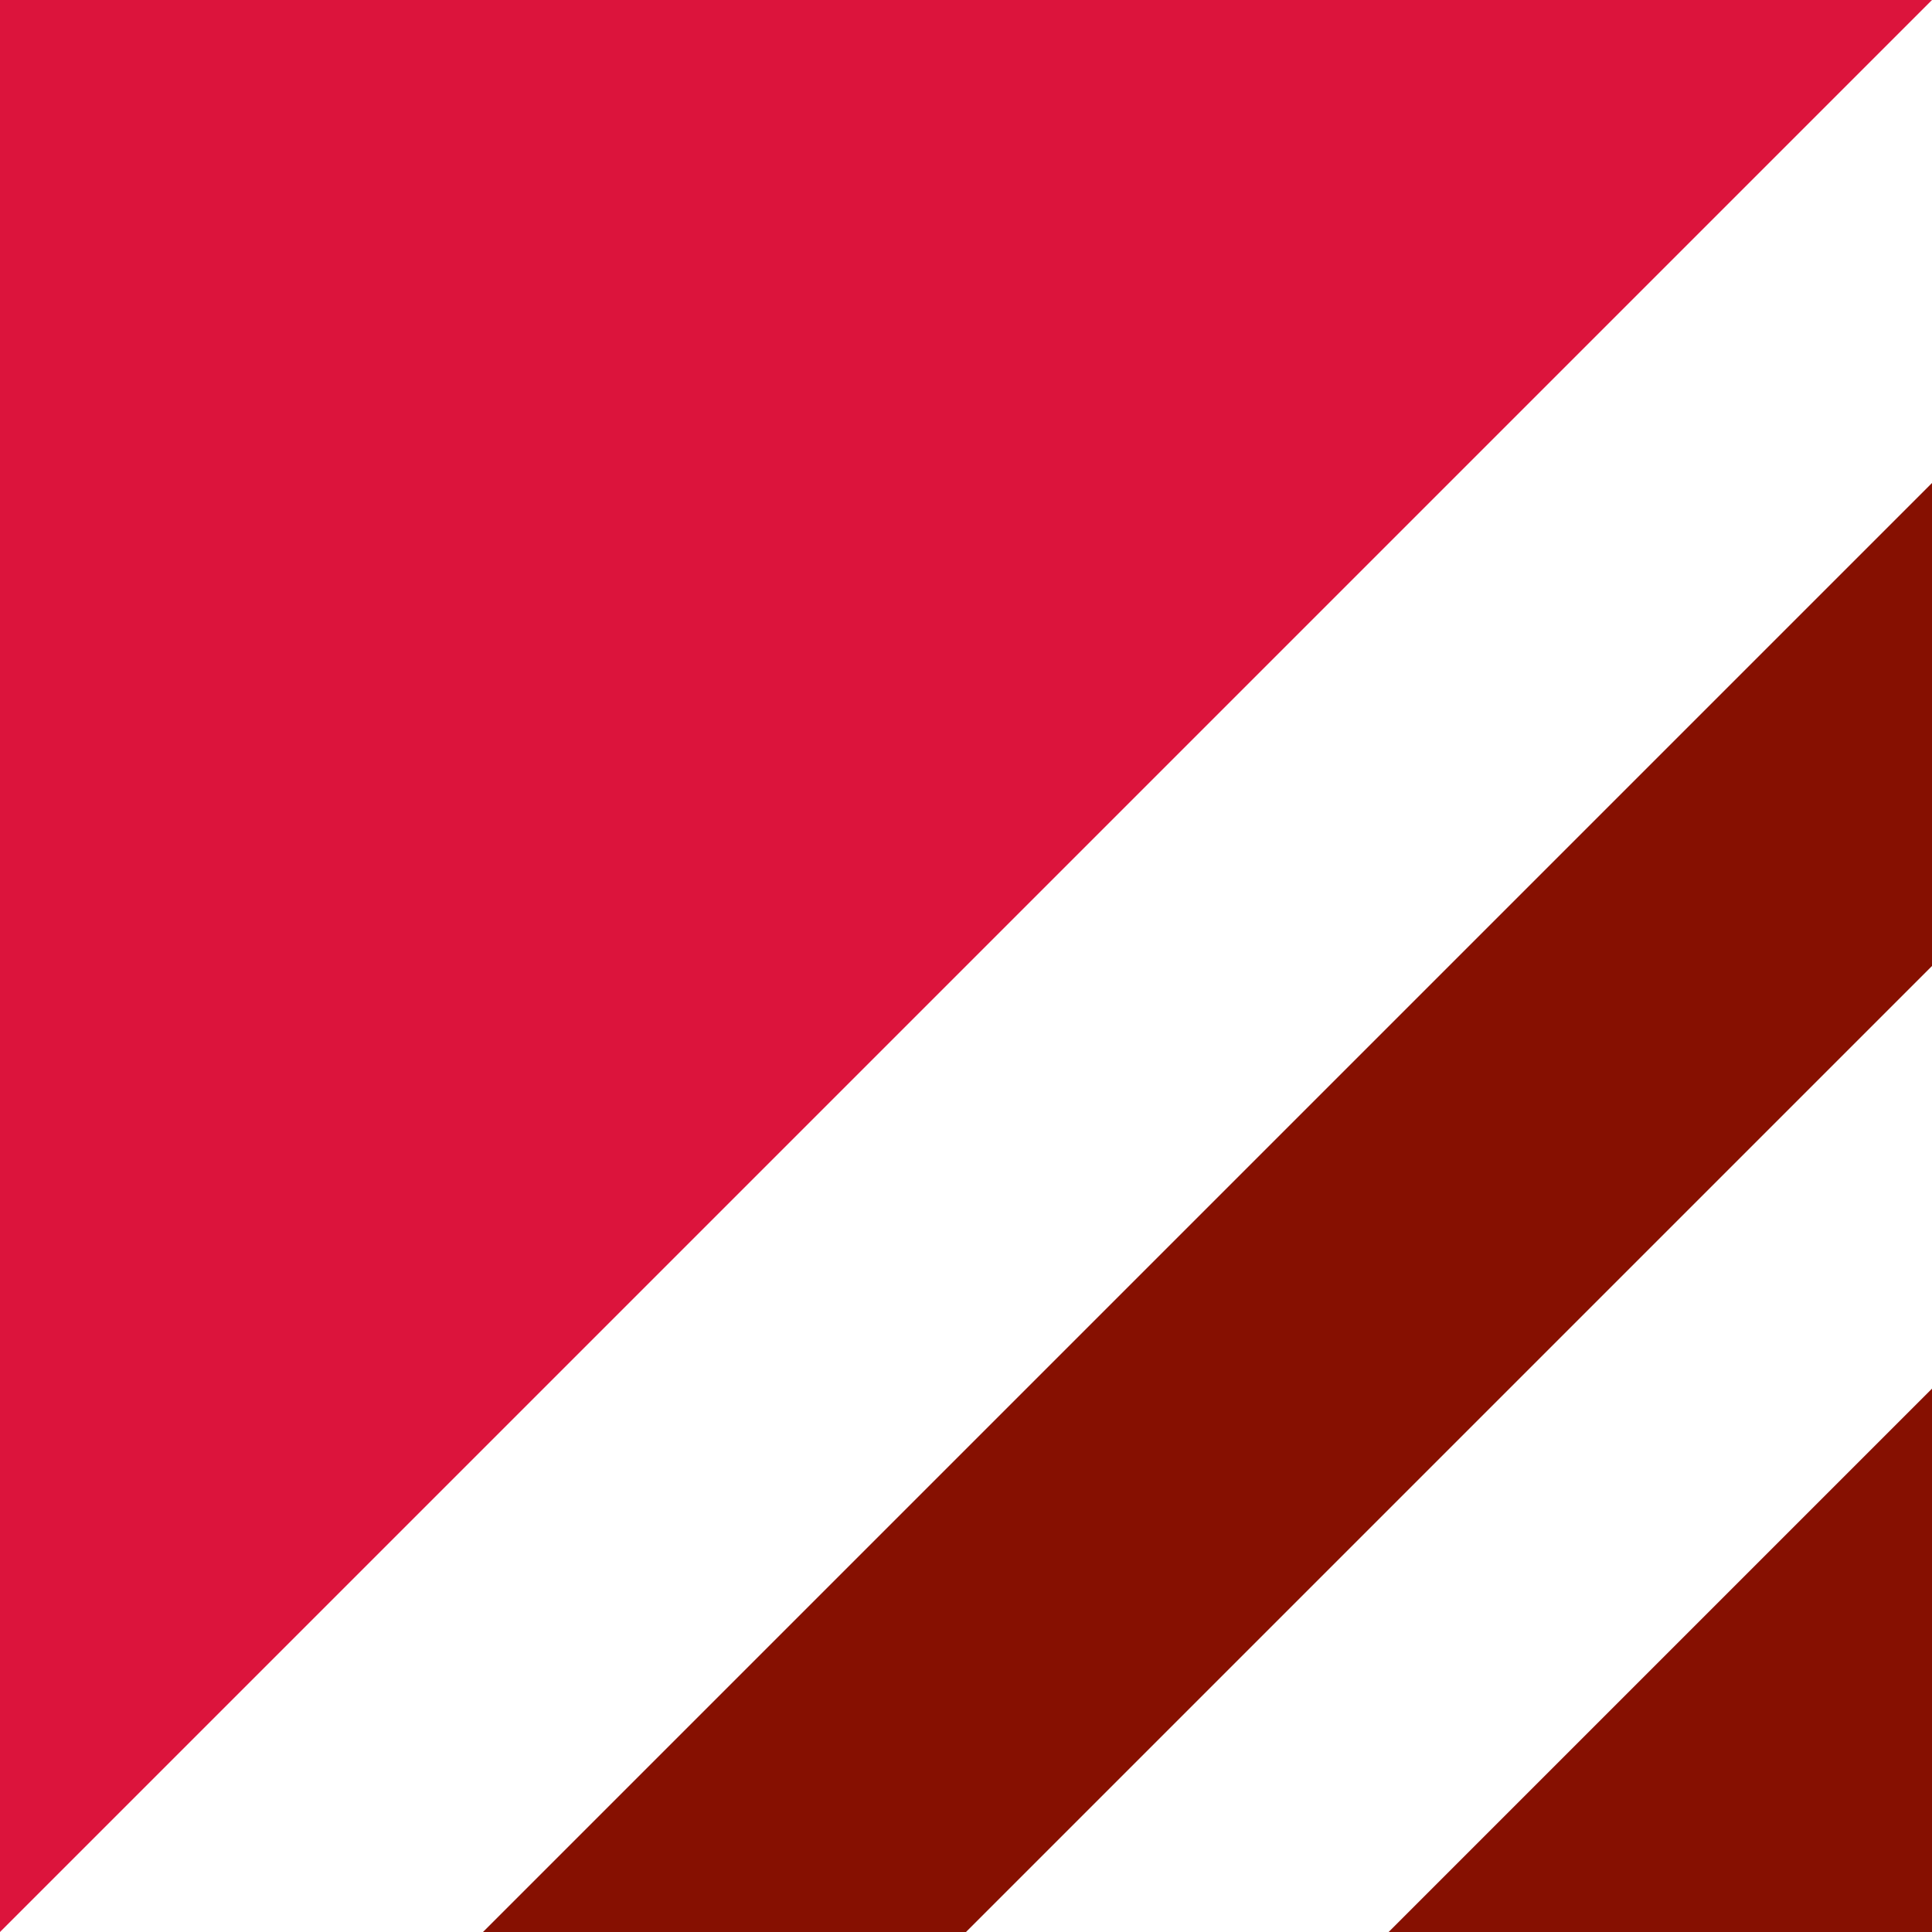
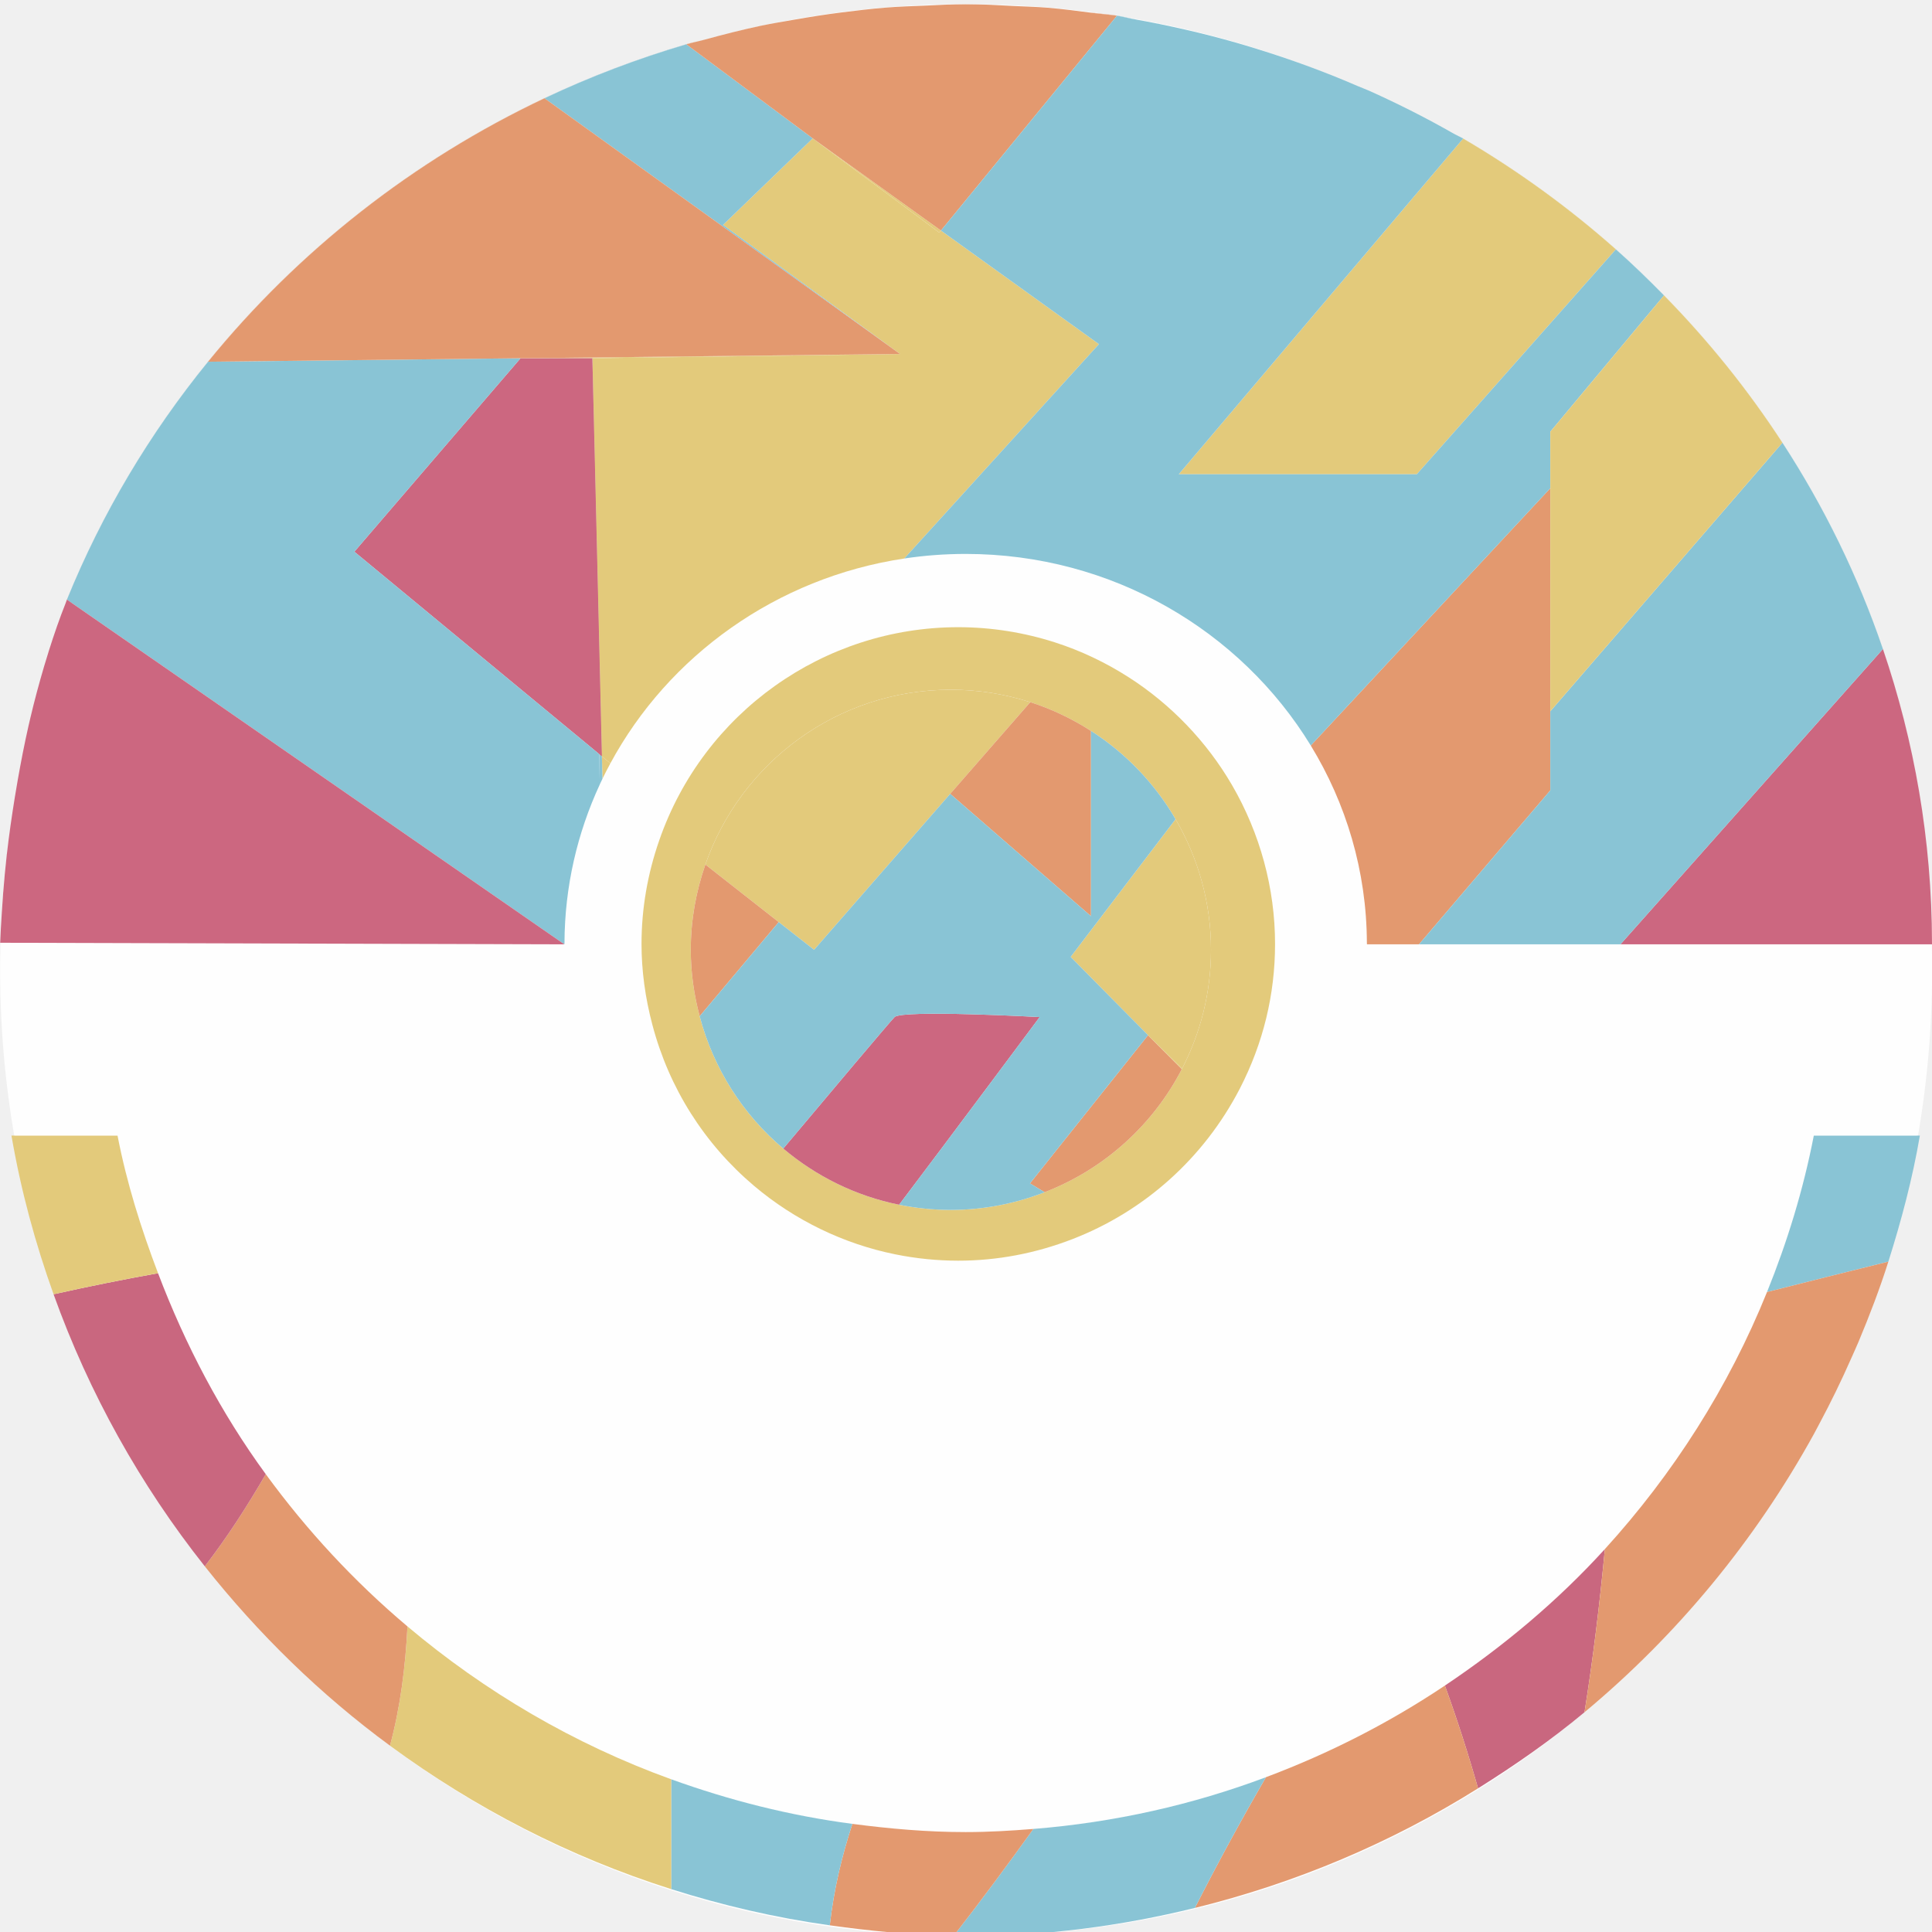
- <svg xmlns="http://www.w3.org/2000/svg" viewBox="0 0 128 128">
-   <style type="text/css">
- 		.st0{fill:#DC143C;}
- 		.st1{fill:#ffffff;}
- 		.st2{fill:#861001;}
- 	</style>
-   <rect class="st0" width="128" height="128" />
-   <polygon class="st1" points="0,128 128,0 128,128 " />
-   <polygon class="st2" points="32,128 128,32 128,128 " />
-   <polygon class="st1" points="64,128 128,64 128,128 " />
-   <polygon class="st2" points="92,128 128,92 128,128 " />
+ <svg xmlns="http://www.w3.org/2000/svg" height="512" viewBox="0 0 512 512" width="512">
+   <mask id="a" fill="#fff">
+     <path d="m0 .098h3.188v.803h-3.188z" fill="#fff" fill-rule="evenodd" />
+   </mask>
+   <mask id="b" fill="#fff">
+     <path d="m0 .053h3.84v.894h-3.84z" fill="#fff" fill-rule="evenodd" />
+   </mask>
+   <mask id="c" fill="#fff">
+     <path d="m.034 0h.931v1h-.931z" fill="#fff" fill-rule="evenodd" />
+   </mask>
+   <mask id="d" fill="#fff">
+     <path d="m0 0h114.1v60.001h-114.1z" fill="#fff" fill-rule="evenodd" />
+   </mask>
+   <g fill="none" fill-rule="evenodd" transform="translate(0 1)">
+     <path d="m.034 256.098c0-141.385 114.615-256 256-256s256 114.615 256 256-114.615 256-256 256-256-114.615-256-256" fill="#fefefe" />
+     <path d="m498.989 171.007c8.355 24.502 12.965 50.649 13.008 77.835 0 .122.016.244.02.368h.004c0-.14-.024-.274-.024-.415-.045-27.182-4.655-53.332-13.008-77.835l-.012.015c.004.01.008.02.012.032" fill="#cc6780" />
+     <path d="m387.732 35.725c14.477 8.495 28.026 18.332 40.459 29.35l.022-.026c-12.439-11.027-25.996-20.871-40.483-29.367l-.026.029c.01.006.018.01.028.014" fill="#e3ca7b" />
+     <path d="m181.903 10.749c.016-.004.03-.008.043-.012l-.043-.033c-12.992 3.824-25.561 8.607-37.598 14.301l.039.028c12.028-5.687 24.579-10.464 37.559-14.284" fill="#89c4d5" />
+     <path d="m234.729 1.018c-.258.02-.522.018-.778.039" stroke-linecap="round" stroke-linejoin="round" />
+     <path d="m0 .482c1.067-.037 2.119-.13 3.188-.161" mask="url(#a)" stroke-linecap="round" stroke-linejoin="round" transform="translate(245.36)" />
+     <path d="m278.238 1.077c-.224-.02-.455-.016-.679-.035" stroke-linecap="round" stroke-linejoin="round" />
+     <path d="m0 .35c1.286.043 2.556.146 3.84.193" mask="url(#b)" stroke-linecap="round" stroke-linejoin="round" transform="translate(264.7714 .04515)" />
+     <path d="m210.688 4.178c-.482.085-.977.134-1.457.223" stroke-linecap="round" stroke-linejoin="round" />
+     <path d="m223.026 2.294c.347-.043.683-.114 1.03-.158" stroke-linecap="round" stroke-linejoin="round" />
+     <path d="m202.351 5.653c-.232.047-.455.12-.687.169.029-.006.061-.01.092-.015.201-.044.394-.111.595-.154" fill="#e3996f" />
+     <path d="m186.59 9.548c-1.55.417-3.153.705-4.686 1.156l.043.033c1.526-.449 3.105-.768 4.643-1.189" fill="#e3996f" />
+     <path d="m296.001 3.129c-2.351-.362-4.765-.528-7.14-.827.417.055.829.13 1.244.189 1.946.256 3.931.382 5.863.677z" fill="#e3996f" />
+     <path d="m55.148 94.866c.012-.018.028-.031.041-.047h-.043c-15.452 18.982-28.113 40.181-37.407 63.043l.016.012c9.29-22.846 21.947-44.038 37.393-63.008" fill="#89c4d5" />
+     <path d="m144.307 25.049c.012-.004.026-.008.037-.016l-.039-.027c-34.877 16.501-65.304 40.51-89.159 69.813h.043c23.846-29.281 54.259-53.277 89.118-69.77" fill="#e3996f" />
+     <path d="m314.141 6.852c-.276-.065-.543-.148-.821-.211" stroke-linecap="round" stroke-linejoin="round" />
+     <path d="m327.629 10.322c.303.089.622.148.927.238" stroke-linecap="round" stroke-linejoin="round" />
+     <path d="m359.706 21.768c1.073.465 2.186.857 3.251 1.335-1.071-.473-2.174-.878-3.251-1.335" fill="#89c4d5" />
+     <path d="m334.769 12.45c.177.057.337.144.512.201.043.014.087.023.13.039-.221-.071-.423-.171-.642-.24" fill="#89c4d5" />
+     <path d="m387.73 35.682c-.788-.463-1.66-.792-2.453-1.246.791.452 1.642.813 2.427 1.276z" fill="#89c4d5" />
+     <path d="m428.215 65.095c4.401 3.901 8.617 7.993 12.728 12.181l.02-.026c-4.117-4.194-8.341-8.292-12.75-12.2l-.022.025c.008.006.016.014.024.02" fill="#89c4d5" />
+     <path d="m296.003 3.172c1.483.228 2.902.636 4.377.89.3.047.601.083.896.136-1.774-.309-3.487-.796-5.275-1.069l-.033.039c.011.004.023.004.035.004" fill="#89c4d5" />
+     <path d="m472.351 116.333c11.035 16.948 20.018 35.267 26.626 54.643l.012-.016c-6.612-19.386-15.599-37.714-26.638-54.672l-.018.021c.006.008.012.016.018.024" fill="#89c4d5" />
+     <path d="m440.963 77.297c11.728 11.941 22.247 25 31.37 39.012l.018-.022c-9.129-14.022-19.652-27.089-31.388-39.037l-.02.025c.006.006.014.014.02.022" fill="#e3ca7b" />
+     <g fill="#cc6780">
+       <path d="m11.658 175.69c.429-1.455.866-2.891 1.319-4.312-.453 1.429-.89 2.851-1.319 4.312" />
+       <path d="m3.923 210.32c.242-1.51.498-3.023.764-4.531-.268 1.518-.52 3.011-.764 4.531" />
+       <path d="m1.746 225.853c.012-.1.032-.195.043-.293.016-.122.036-.249.05-.371-.026.221-.069.445-.093.664" />
+       <path d="m7.556 191.364c.167-.733.337-1.457.51-2.186-.173.733-.343 1.45-.51 2.186" />
+       <path d="m17.754 157.873-.016-.012c-.128.315-.228.689-.354 1.006.124-.309.23-.655.354-.962.006-.012.012-.022.016-.032" />
+       <path d="m.466.519c.004-.077 0-.016-.002 0z" mask="url(#c)" transform="translate(0 240.5805)" />
+       <path d="m.85 235.456c-.006.067-.01.13-.014.197.004-.028.006-.055.008-.083.004-.039.004-.077.006-.114" />
+     </g>
+     <path d="m508 299.913c-.004.016-.006.032-.008.045h.782c.002-.015.006-.029.01-.045z" fill="#89c4d5" />
+     <path d="m3.829 299.913h-.79c.002.016.006.03.01.045h.79c-.002-.015-.006-.029-.01-.045" fill="#e3ca7b" />
+     <path d="m482.094 376.425c-.445.827-.87 1.666-1.323 2.487.457-.821.878-1.66 1.323-2.487" fill="#e3996f" />
+     <path d="m492.546 354.554c-.603 1.439-1.26 2.849-1.886 4.275.63-1.426 1.283-2.836 1.886-4.275" fill="#e3996f" />
+     <path d="m159.511 199.441-2.52-105.501 1.819 104.918z" fill="#e3ca7b" />
+     <path d="m159.652 205.394c.669-1.384 1.372-2.749 2.103-4.1l-2.245-1.853z" fill="#e3ca7b" />
+     <path d="m249.361 60.099-.441.538-33.542-24.971h-.004l-23.767 22.936 46.928 34.216-81.545 1.122 2.521 105.501 2.244 1.853c15.389-28.495 44.012-49.204 77.89-54.286l51.587-56.809z" fill="#e3ca7b" />
+     <path d="m158.81 198.858.138 8.042c.232-.504.467-1.008.705-1.507l-.142-5.952z" fill="#89c4d5" />
+     <path d="m249.361 60.099-33.983-24.433 33.542 24.971z" fill="#e3ca7b" />
+     <path d="m498.989 171.007-69.545 78.248h82.577c0-.015-.004-.031-.004-.045-.004-.124-.02-.246-.02-.368-.043-27.186-4.653-53.333-13.008-77.835" fill="#cc6780" />
+     <path d="m156.99 93.94 81.545-1.122-100.586 1.122z" fill="#e3ca7b" />
+     <path d="m93.908 145.208 64.902 53.65.701.583-2.521-105.501h-19.041z" fill="#cc6780" />
+     <path d="m387.732 35.725-75.346 88.953h63.082l52.747-59.584c-.008-.006-.016-.014-.024-.019-12.433-11.018-25.982-20.855-40.459-29.35" fill="#e3ca7b" />
+     <path d="m238.535 92.818-46.928-34.215 23.767-22.936h.004l-33.475-24.918c-12.98 3.821-25.531 8.598-37.558 14.284-.012.008-.026.012-.038.016z" fill="#89c4d5" />
+     <path d="m0 10.651 33.475 24.917 33.983 24.433 46.642-56.927c-.012 0-.024 0-.035-.004-1.932-.295-3.917-.421-5.862-.677-4.163-.544-8.326-1.099-12.548-1.45-2.957-.244-5.962-.307-8.947-.453-4.218-.204-8.418-.49-12.689-.49-3.552 0-7.046.242-10.562.384-3.557.142-7.117.252-10.632.536-3.932.319-7.821.785-11.702 1.276-4.149.523-8.255 1.169-12.339 1.884-2.985.522-5.982 1.006-8.931 1.629-.032.005-.063.009-.093.015-5.09 1.077-10.1 2.359-15.074 3.726-1.537.421-3.117.74-4.643 1.189-.013.004-.027.008-.043.012" fill="#e3996f" mask="url(#d)" transform="translate(181.9034 .09825)" />
+     <path d="m410.856 187.493v-59.124l-63.492 68.198c9.365 15.333 14.796 33.199 14.875 52.276 0 .137.019.271.019.411v.002h13.792l34.806-40.808z" fill="#e3996f" />
+     <path d="m93.908 145.208 44.041-51.268-82.801.926c-15.446 18.97-28.103 40.162-37.393 63.007-.004.01-.01.02-.016.032l131.824 91.351v-.002c0-.14.024-.274.031-.412.059-14.937 3.419-29.123 9.354-41.942l-.138-8.042z" fill="#89c4d5" />
+     <path d="m137.949 93.94 100.586-1.122-94.228-67.769c-34.859 16.493-65.272 40.489-89.118 69.769-.013.016-.029.03-.041.047z" fill="#e3996f" />
+     <path d="m249.361 60.099 41.871 30.1-51.587 56.809c5.305-.798 10.74-1.213 16.271-1.213 38.864 0 72.899 20.406 91.448 50.771l63.492-68.198v-14.969l30.107-36.102c-.006-.008-.014-.016-.019-.021-4.112-4.189-8.328-8.281-12.729-12.181l-52.746 59.583h-63.083l75.346-88.953c-.01-.004-.017-.008-.027-.013-.786-.463-1.637-.824-2.428-1.276-7.219-4.132-14.674-7.893-22.32-11.333-1.065-.478-2.178-.87-3.251-1.335-7.898-3.424-16.005-6.435-24.295-9.077-.043-.016-.087-.026-.13-.04-2.536-.807-5.08-1.599-7.652-2.329-4.454-1.268-8.94-2.436-13.488-3.47-4.549-1.033-9.123-1.998-13.76-2.79-1.475-.254-2.895-.662-4.378-.89z" fill="#89c4d5" />
+     <path d="m498.989 171.007c-.004-.012-.008-.022-.012-.032-6.608-19.376-15.591-37.694-26.626-54.642l-61.495 71.159v20.956l-34.806 40.807h53.394z" fill="#89c4d5" />
+     <path d="m472.351 116.333c-.006-.008-.012-.016-.018-.024-9.123-14.012-19.642-27.071-31.37-39.012l-30.107 36.102v14.969 59.125z" fill="#e3ca7b" />
+     <path d="m.048 248.842 149.514.414-131.824-91.351c-.124.307-.23.653-.354.962-1.579 3.956-3.032 8.168-4.407 12.51-.453 1.422-.89 2.857-1.319 4.313-1.292 4.387-2.505 8.87-3.592 13.488-.173.729-.342 1.453-.51 2.186-1.077 4.747-2.014 9.573-2.869 14.425-.266 1.509-.522 3.021-.764 4.531-.803 4.974-1.524 9.944-2.085 14.869-.014.122-.034.248-.049.37-.382 3.377-.678 6.707-.945 10.011-.002.028-.004.055-.008.083-.142 1.764-.248 3.485-.359 5.218-.004.077-.008.152-.012.228-.161 2.604-.334 5.223-.417 7.743" fill="#cc6780" />
+     <path d="m285.599 254.478c-1.176-1.189-1.865-1.886-1.865-1.886s.689.697 1.865 1.886" fill="#e3ca7b" />
+     <path d="m215.741 250.713-28.808-22.601 19.441 15.252z" fill="#e3ca7b" />
+     <path d="m183.063 250.713c0-7.928 1.408-15.513 3.869-22.601 9.365-26.952 34.92-46.33 65.064-46.33 7.337 0 14.398 1.17 21.034 3.297 5.736 1.835 11.121 4.43 16.095 7.62 9.206 5.903 16.891 13.926 22.409 23.391l.004.002c5.932 10.184 9.392 21.987 9.392 34.621 0 11.362-2.8 22.054-7.671 31.502-.024.049-.046.102-.071.149-7.696 14.848-20.621 26.503-36.35 32.589-7.715 2.987-16.072 4.691-24.842 4.691-4.697 0-9.283-.479-13.715-1.375-11.551-2.331-22.033-7.565-30.705-14.886-10.656-8.999-18.491-21.176-22.156-35.066-1.489-5.628-2.357-11.508-2.357-17.604m16.81 62.582c10.781 9.098 23.71 15.355 37.382 18.114 5.49 1.115 11.114 1.684 16.694 1.684 10.291 0 20.463-1.922 30.261-5.715 19.109-7.4 34.822-21.483 44.345-39.862 6.204-12.026 9.347-24.941 9.347-38.363 0-14.732-3.964-29.318-11.443-42.166-6.683-11.458-16.127-21.31-27.291-28.471-6.219-3.992-12.823-7.107-19.613-9.283-8.313-2.664-16.934-4.019-25.606-4.019-35.657 0-67.495 22.677-79.217 56.411-3.131 8.964-4.722 18.234-4.722 27.528 0 7.03.969 14.243 2.879 21.43 4.414 16.761 13.752 31.534 26.984 42.712" fill="#e3ca7b" />
+     <path d="m251.815 209.381 21.215-24.303-57.289 65.635z" fill="#e3ca7b" />
+     <path d="m295.33 264.327c-1.884-1.906-3.668-3.714-5.232-5.295 1.562 1.581 3.348 3.389 5.232 5.295" fill="#e3ca7b" />
+     <path d="m237.074 268.533c-1.229 1.229-17.324 20.351-29.497 34.849 8.672 7.321 19.153 12.555 30.704 14.887 13.227-17.498 37.246-49.736 37.246-49.736s-36.458-1.993-38.453 0" fill="#cc6780" />
+     <path d="m313.188 282.364c.026-.047.047-.1.071-.15l-8.999-8.861c3.19 3.226 6.274 6.333 8.928 9.011" fill="#e3ca7b" />
+     <path d="m304.244 273.338-31.295 39.276 3.889 2.339c15.729-6.086 28.654-17.742 36.35-32.589-2.655-2.678-5.738-5.785-8.928-9.01-.006-.004-.01-.01-.016-.016" fill="#e3996f" />
+     <path d="m273.03 185.078c-6.636-2.127-13.697-3.296-21.034-3.296-30.143 0-55.698 19.378-65.063 46.329l28.808 22.601z" fill="#e3ca7b" />
+     <path d="m285.599 254.478c1.109 1.122 2.664 2.698 4.499 4.555 1.564 1.581 3.348 3.388 5.232 5.294 2.834 2.868 5.894 5.959 8.915 9.011l.015.016 8.999 8.861c4.872-9.448 7.672-20.14 7.672-31.502 0-12.634-3.46-24.437-9.393-34.621l-27.804 36.5s.689.697 1.865 1.886" fill="#e3ca7b" />
+     <path d="m304.244 273.338c.006.006.01.012.016.016z" fill="#e3ca7b" />
+     <path d="m186.932 228.111c-2.461 7.089-3.869 14.674-3.869 22.601 0 6.097.868 11.977 2.357 17.604l20.953-24.952z" fill="#e3996f" />
+     <path d="m289.125 241.804v-49.106c-4.974-3.19-10.359-5.785-16.095-7.62l-21.216 24.303z" fill="#e3996f" />
+     <path d="m304.26 273.354-.016-.016" stroke-linecap="round" stroke-linejoin="round" />
+     <path d="m304.26 273.354-.016-.016" stroke-linecap="round" stroke-linejoin="round" />
+     <path d="m207.577 303.382c12.173-14.499 28.269-33.621 29.497-34.849 1.995-1.993 38.453 0 38.453 0s-24.019 32.238-37.246 49.735c4.433.896 9.019 1.375 13.715 1.375 8.771 0 17.128-1.703 24.842-4.691l-3.889-2.339 31.296-39.276c-3.021-3.052-6.081-6.143-8.915-9.01-1.884-1.906-3.67-3.714-5.232-5.295-1.835-1.857-3.39-3.432-4.499-4.555-1.176-1.189-1.865-1.886-1.865-1.886l27.804-36.5-.004-.002c-5.517-9.465-13.203-17.487-22.408-23.391v49.106l-37.311-32.423-36.074 41.331-9.367-7.348-20.953 24.952c3.664 13.89 11.499 26.067 22.156 35.066" fill="#89c4d5" />
+     <path d="m480.676 299.958c-2.78 14.357-7.038 28.176-12.398 41.444 10.722-2.737 21.444-5.392 32.156-8.054 3.438-10.869 6.392-21.947 8.349-33.39h-.01-.782z" fill="#89c4d5" />
+     <path d="m425.309 409.521c-12.524 13.762-26.874 25.774-42.399 36.173 3.296 9.079 6.211 18.159 8.79 27.236 9.83-6.155 19.337-12.777 28.21-20.163 2.27-14.273 4.025-28.706 5.399-43.246" fill="#c9677f" />
+     <path d="m335.49 469.977c-6.593 11.37-12.878 22.917-18.829 34.645 26.922-6.621 52.198-17.378 75.039-31.691-2.579-9.078-5.494-18.157-8.79-27.237-14.695 9.842-30.608 17.974-47.42 24.283" fill="#e3996f" />
+     <path d="m273.853 483.688c-6.876 9.574-13.878 19.022-21.081 28.271 1.053.011 2.079.139 3.136.139 20.993 0 41.289-2.689 60.753-7.476 5.951-11.728 12.236-23.275 18.829-34.645-19.423 7.298-40.103 11.98-61.637 13.711" fill="#89c4d5" />
+     <path d="m255.908 484.521c-10.198 0-20.174-.884-30.025-2.176-2.806 8.583-4.925 17.48-5.984 26.886 10.783 1.509 21.703 2.594 32.872 2.728 7.203-9.249 14.205-18.697 21.082-28.271-5.924.477-11.888.833-17.945.833" fill="#e3996f" />
+     <path d="m177.875 470.526v29.113c13.563 4.299 27.587 7.572 42.025 9.592 1.059-9.407 3.178-18.303 5.984-26.886-16.649-2.184-32.678-6.276-48.009-11.819" fill="#89c4d5" />
+     <path d="m107.983 430.018c-.543 10.757-1.882 21.351-4.631 31.61 22.353 16.438 47.434 29.428 74.523 38.012v-29.113c-25.79-9.328-49.354-23.199-69.892-40.509" fill="#e3ca7b" />
+     <path d="m107.983 430.018c-14.099-11.882-26.681-25.459-37.551-40.347-4.964 8.56-10.263 16.783-16.16 24.419 14.191 17.903 30.627 33.965 49.08 47.538 2.749-10.259 4.088-20.853 4.631-31.61" fill="#e3996f" />
+     <path d="m70.432 389.671c-11.852-16.227-21.306-34.198-28.548-53.253-9.227 1.645-18.463 3.519-27.688 5.575 9.434 26.29 23.029 50.592 40.076 72.097 5.897-7.636 11.196-15.859 16.16-24.419" fill="#c9677f" />
+     <path d="m41.884 336.418c-4.47-11.761-8.29-23.844-10.736-36.46h-27.309-.79-.008c2.485 14.497 6.305 28.513 11.155 42.035 9.226-2.056 18.461-3.931 27.688-5.575" fill="#e3ca7b" />
+     <path d="m468.279 341.402c-10.204 25.266-24.886 48.251-42.97 68.119-1.374 14.54-3.129 28.974-5.399 43.246 24.659-20.522 45.313-45.595 60.861-73.855.453-.822.878-1.66 1.323-2.487 3.076-5.738 5.927-11.604 8.566-17.596.626-1.426 1.284-2.836 1.886-4.275 2.901-6.937 5.604-13.973 7.889-21.206-10.712 2.663-21.434 5.317-32.156 8.054" fill="#e3996f" />
+   </g>
</svg>
